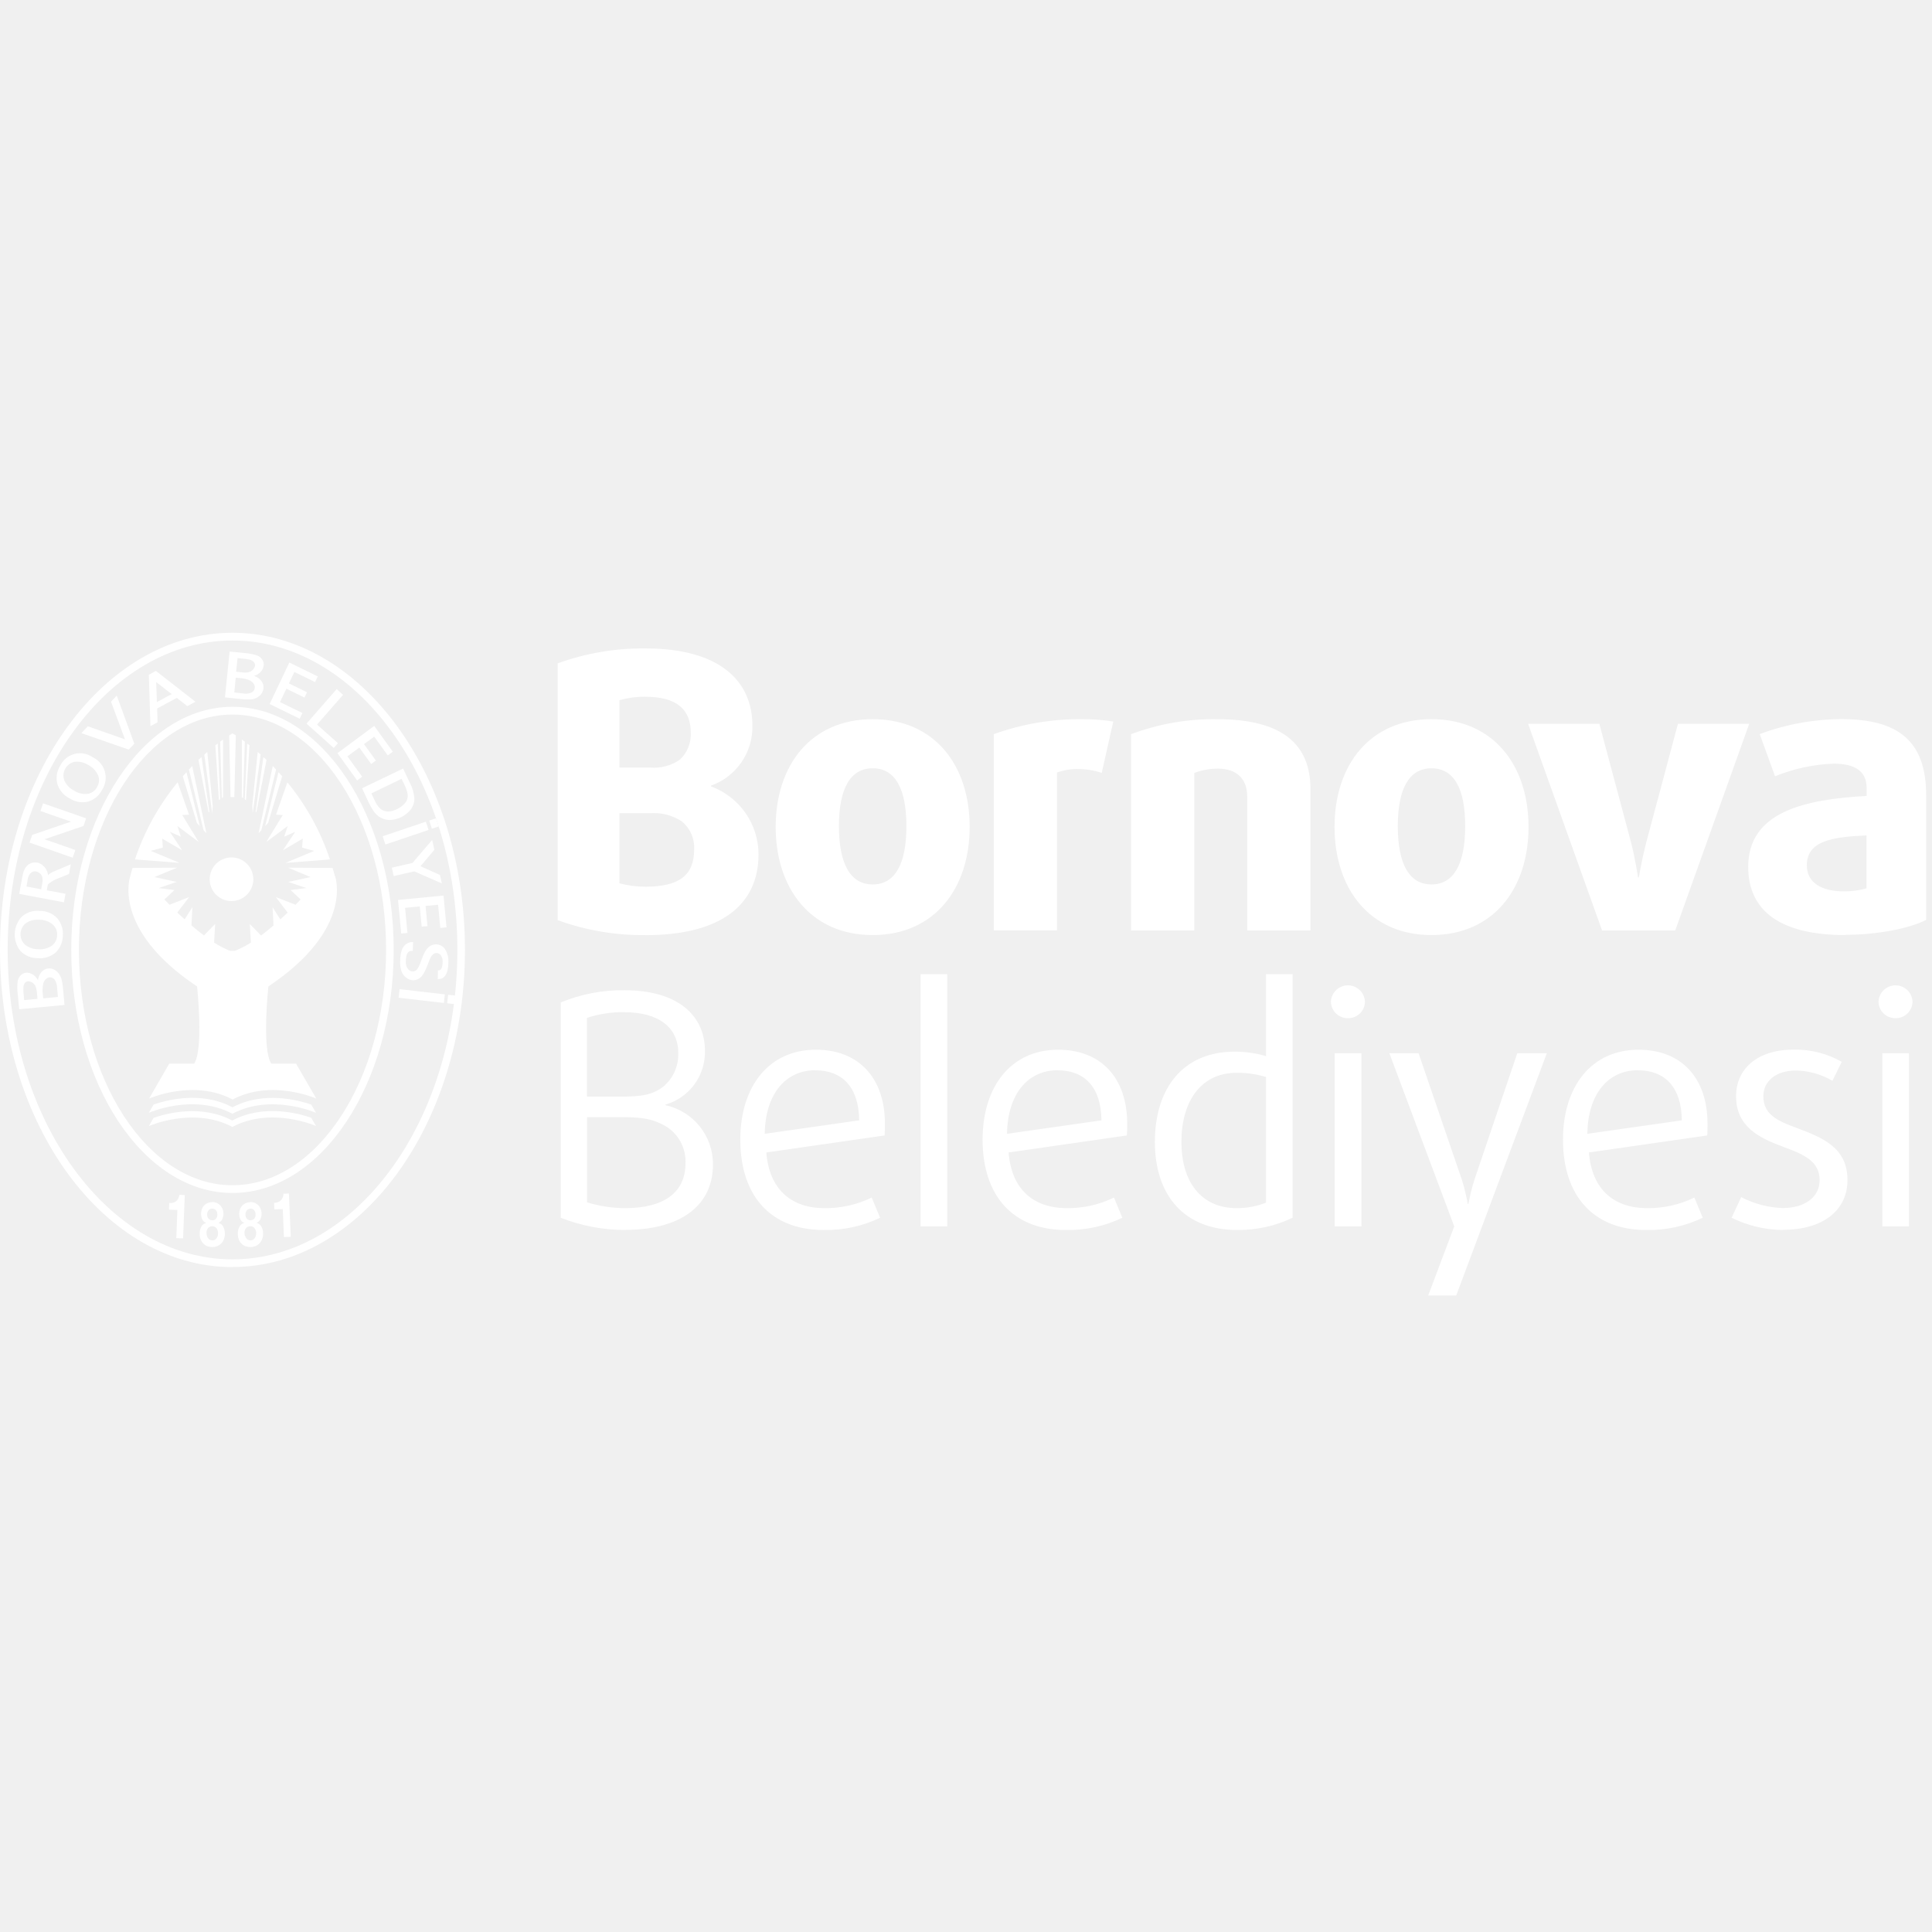
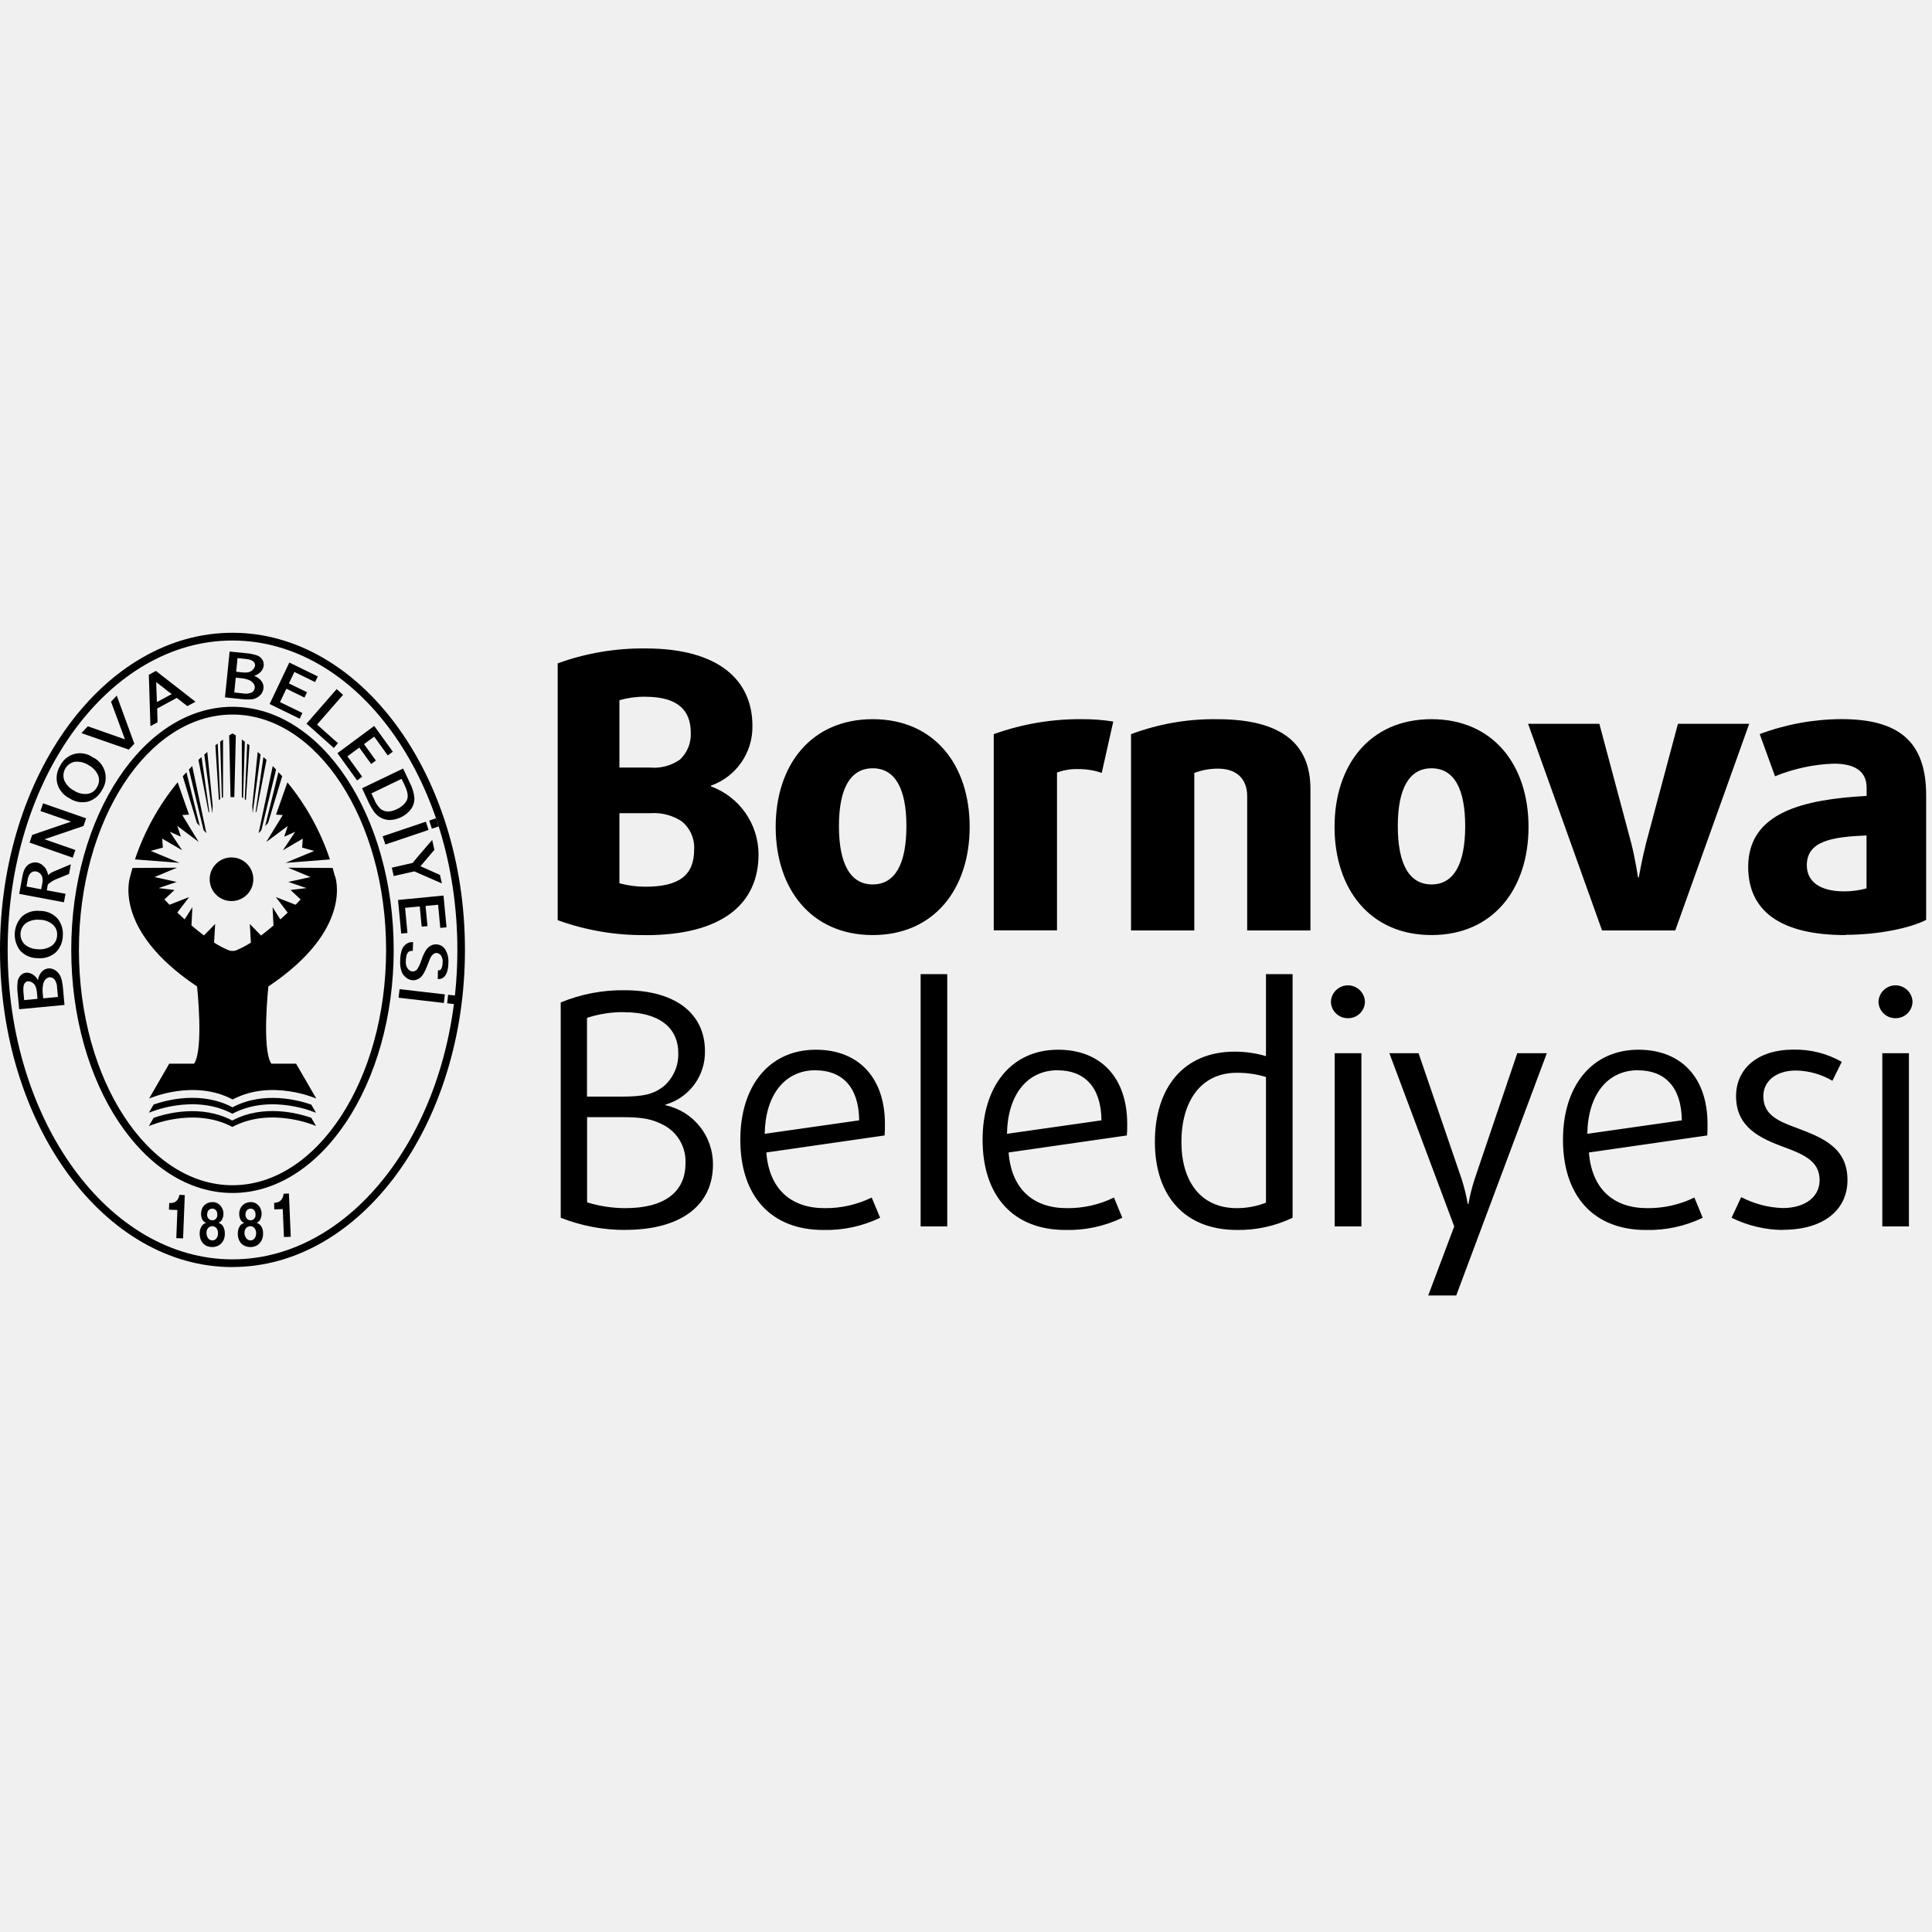
<svg xmlns="http://www.w3.org/2000/svg" width="48" height="48" preserveAspectRatio="xMidYMid meet" data-anatolia-icons="https://github.com/fikretsefa/anatolia-icons" fill="none" viewBox="0 0 258 89">
-   <path fill="white" d="M86.194 40.372a33.2 33.2 0 0 1-11.72-1.994V4.083a33.4 33.4 0 0 1 11.72-1.991c9.932 0 14.285 4.353 14.285 10.337a8.32 8.32 0 0 1-5.534 7.986v.1a9.69 9.69 0 0 1 6.349 9.067c0 6.749-5.017 10.8-15.095 10.8zM86.149 8.54c-1.16-.01-2.315.145-3.431.46v9h4.094a6.02 6.02 0 0 0 3.993-1.068 4.6 4.6 0 0 0 1.44-3.588c0-2.958-1.687-4.8-6.085-4.8zm4.86 16.622a6.76 6.76 0 0 0-4.151-1.07h-4.14v9.36c1.134.307 2.303.462 3.477.46 4.51 0 6.5-1.54 6.5-4.96a4.5 4.5 0 0 0-1.686-3.79m25.533 15.206c-8.245 0-12.958-6.2-12.958-14.443s4.713-14.386 12.958-14.386 12.947 6.141 12.947 14.386-4.714 14.443-12.947 14.443m0-22.27c-2.969 0-4.51 2.665-4.51 7.726s1.541 7.784 4.51 7.784 4.5-2.71 4.5-7.784-1.542-7.727-4.5-7.727m30.606.623a9.5 9.5 0 0 0-3.127-.517 7.7 7.7 0 0 0-2.868.46V39.74h-8.448v-26.2a33.9 33.9 0 0 1 11.968-2 25 25 0 0 1 3.993.315l-1.541 6.866zm19.402 21.03V21.834c0-2.295-1.383-3.69-3.892-3.69a8.9 8.9 0 0 0-3.172.575V39.75h-8.447V13.543a31.4 31.4 0 0 1 11.518-2c8.661 0 12.44 3.329 12.44 9.325V39.75zm24.612.618c-8.245 0-12.947-6.2-12.947-14.443s4.7-14.386 12.947-14.386 12.958 6.141 12.958 14.386-4.702 14.443-12.958 14.443m0-22.27c-2.958 0-4.5 2.665-4.5 7.726s1.53 7.784 4.5 7.784 4.5-2.71 4.5-7.784-1.531-7.727-4.5-7.727m32.563 21.655h-9.786l-9.876-27.592h9.516l4.252 15.916c.562 2.2.911 4.6.911 4.6h.1s.416-2.4.979-4.6l4.252-15.916h9.516l-9.876 27.592zm22.721.618c-8.695 0-12.992-3.229-12.992-9.112 0-7.323 7.48-9.01 15.815-9.47v-1.08c0-2.2-1.53-3.229-4.4-3.229a22.8 22.8 0 0 0-7.829 1.687l-2.047-5.635a31.5 31.5 0 0 1 10.911-2c7.525 0 11.316 2.868 11.316 10.18v16.633c-2.1 1.08-6.355 1.991-10.753 1.991zm2.812-13.307c-4.555.2-7.975.71-7.975 3.993 0 2.25 1.89 3.476 4.915 3.476 1.033.01 2.063-.124 3.059-.4zM83.495 79.748a23.3 23.3 0 0 1-8.616-1.631v-28.75a21.6 21.6 0 0 1 8.492-1.631c7.075 0 10.768 3.3 10.768 8.11a7.294 7.294 0 0 1-5.275 7.165v.079a8.036 8.036 0 0 1 6.344 7.94c0 5.4-4.241 8.707-11.71 8.707zM83.37 50.66a15.5 15.5 0 0 0-4.983.765v10.517h4.55c2.959 0 4.208-.292 5.58-1.282a5.61 5.61 0 0 0 2.058-4.544c0-3.386-2.576-5.444-7.21-5.444zm5.275 15.095c-1.462-.776-2.7-1.07-5.534-1.07H78.4V76.06a17.4 17.4 0 0 0 5.107.776c5.152 0 8.03-2.1 8.03-5.961a5.48 5.48 0 0 0-2.88-5.118zm29.482 1.375-15.792 2.272c.382 4.938 3.352 7.435 7.772 7.435 2.182.026 4.34-.46 6.3-1.417l1.125 2.7a16.6 16.6 0 0 1-7.592 1.63c-6.918 0-11.079-4.464-11.079-12.057 0-7.131 3.824-12.013 10.09-12.013 5.7 0 9.223 3.734 9.223 9.91 0 .472 0 .99-.045 1.552zm-9.228-8.711c-4.072 0-6.693 3.262-6.783 8.492l12.62-1.8c-.045-4.544-2.362-6.681-5.838-6.681zm14.043 20.859V45.59h3.554v33.688zm27.535-12.148-15.788 2.272c.382 4.938 3.341 7.435 7.772 7.435a14 14 0 0 0 6.3-1.417l1.114 2.7a16.6 16.6 0 0 1-7.592 1.63c-6.906 0-11.068-4.464-11.068-12.057 0-7.131 3.824-12.013 10.09-12.013 5.7 0 9.223 3.734 9.223 9.91 0 .472 0 .99-.045 1.552zm-9.223-8.711c-4.072 0-6.693 3.262-6.783 8.492l12.62-1.8c-.045-4.544-2.362-6.681-5.838-6.681zm23.947 21.331c-7.041 0-10.978-4.6-10.978-11.766s3.768-12.047 10.674-12.047c1.408 0 2.81.202 4.162.6V45.59h3.554v32.529a16.6 16.6 0 0 1-7.424 1.63zm3.858-20.427a13 13 0 0 0-3.914-.562c-4.837 0-7.379 3.9-7.379 9.223s2.621 8.852 7.379 8.852a10.6 10.6 0 0 0 3.914-.731zm10.944-7.853a2.243 2.243 0 0 1-2.272-2.182 2.276 2.276 0 0 1 2.272-2.206 2.273 2.273 0 0 1 2.272 2.206 2.23 2.23 0 0 1-2.272 2.182m-1.766 27.805V56.149h3.566v23.127zm16.22 9.223h-3.734l3.476-9.223-8.662-23.127h3.9l5.759 16.827c.344 1.08.615 2.183.81 3.3h.09q.294-1.678.821-3.3l5.7-16.827h3.948l-12.1 32.35zm33.52-21.368-15.792 2.272c.382 4.938 3.352 7.435 7.772 7.435 2.185.024 4.345-.46 6.31-1.417l1.114 2.7a16.6 16.6 0 0 1-7.592 1.63c-6.906 0-11.068-4.464-11.068-12.057 0-7.131 3.824-12.013 10.09-12.013 5.7 0 9.212 3.734 9.212 9.91 0 .472 0 .99-.034 1.552zm-9.235-8.711c-4.072 0-6.693 3.262-6.771 8.492l12.62-1.8c-.045-4.544-2.362-6.681-5.838-6.681zm19.357 21.331a15.7 15.7 0 0 1-6.861-1.632l1.282-2.756a12.84 12.84 0 0 0 5.534 1.462c2.969 0 4.938-1.462 4.938-3.734 0-2.44-1.968-3.386-4.679-4.376-3.262-1.2-6.479-2.666-6.479-6.828 0-3.6 2.79-6.22 7.682-6.22 2.252-.043 4.475.52 6.434 1.631l-1.249 2.531a9.95 9.95 0 0 0-4.848-1.372c-2.79 0-4.376 1.5-4.376 3.431 0 2.441 1.878 3.3 4.465 4.241 3.431 1.294 6.771 2.61 6.771 6.951 0 3.982-3.172 6.648-8.616 6.648zm15.028-28.28a2.243 2.243 0 0 1-2.272-2.182 2.276 2.276 0 0 1 2.272-2.206 2.273 2.273 0 0 1 2.272 2.206 2.24 2.24 0 0 1-2.272 2.182m-1.762 27.806V56.149h3.554v23.127zM30.92 35.83a2.915 2.915 0 1 0-.01 0z" />
-   <path fill="white" d="M31.045 74.81c-11.867 0-21.53-14.554-21.53-32.461s9.663-32.462 21.53-32.462 21.529 14.566 21.529 32.462-9.662 32.462-21.53 32.462m0-63.888c-11.316 0-20.505 14.094-20.505 31.427s9.2 31.427 20.505 31.427S51.56 59.682 51.56 42.349s-9.212-31.427-20.516-31.427" />
-   <path fill="white" d="M31.045 84.709C13.925 84.709 0 65.709 0 42.36S13.93 0 31.045 0 62.09 19 62.09 42.349 48.164 84.698 31.045 84.698zm0-83.675c-16.557 0-30.021 18.537-30.021 41.314s13.475 41.327 30.021 41.327S61.077 65.14 61.077 42.349 47.602 1.035 31.045 1.035z" />
-   <path fill="white" d="m23.544 80.829.145-3.746-1.125-.044.035-.89q.232.015.46-.021a1.1 1.1 0 0 0 .4-.17c.13-.09.238-.21.316-.348.093-.171.154-.358.18-.551l.72.034-.226 5.782-.9-.034zm3.429-3.913c.08-.187.199-.356.349-.495.138-.13.303-.23.484-.292.172-.066.355-.1.54-.1.243-.012.485.042.7.157a1.52 1.52 0 0 1 .72.9c.13.409.098.852-.09 1.237a.96.96 0 0 1-.484.461v.022c.263.077.486.255.619.495.147.285.22.602.214.922.006.273-.04.544-.135.8a1.7 1.7 0 0 1-.382.562c-.154.15-.338.265-.54.337-.194.075-.4.113-.607.112a2 2 0 0 1-.63-.1 1.5 1.5 0 0 1-.54-.326 1.7 1.7 0 0 1-.382-.562c-.1-.258-.15-.533-.146-.81a1.84 1.84 0 0 1 .225-.934 1.04 1.04 0 0 1 .619-.495v-.022a.8.8 0 0 1-.484-.427 1.6 1.6 0 0 1-.17-.754c-.004-.236.043-.47.136-.686zm.664 3.644q.06.171.169.315c.065.09.155.16.259.2a.7.7 0 0 0 .6 0 .7.7 0 0 0 .236-.2q.108-.145.169-.315.05-.193.045-.394a1 1 0 0 0-.056-.37.9.9 0 0 0-.157-.293.8.8 0 0 0-.247-.19.66.66 0 0 0-.292-.068.76.76 0 0 0-.562.236.9.9 0 0 0-.225.675c-.002.136.02.272.067.4zm.236-2.295a.66.66 0 0 0 .484.191.64.64 0 0 0 .472-.19.77.77 0 0 0 .19-.563 1 1 0 0 0-.021-.247.6.6 0 0 0-.1-.259.8.8 0 0 0-.214-.214.6.6 0 0 0-.337-.079.7.7 0 0 0-.26.045.8.8 0 0 0-.224.157.6.6 0 0 0-.146.247 1 1 0 0 0-.056.337.73.73 0 0 0 .2.562zm4.206-1.349a1.43 1.43 0 0 1 .833-.787c.172-.066.355-.1.54-.1.243-.011.485.043.7.157.177.1.334.234.46.394.114.151.198.323.248.506.13.408.098.851-.09 1.237a.96.96 0 0 1-.484.46v.023c.264.077.486.255.619.495.16.28.239.6.225.922.008.274-.042.546-.146.8a1.7 1.7 0 0 1-.382.562c-.15.149-.33.264-.53.337a1.7 1.7 0 0 1-.618.112 2 2 0 0 1-.63-.1 1.5 1.5 0 0 1-.54-.326 1.4 1.4 0 0 1-.382-.562 2 2 0 0 1-.146-.81 1.84 1.84 0 0 1 .225-.934c.137-.241.363-.419.63-.495v-.022a.78.78 0 0 1-.495-.427 1.6 1.6 0 0 1-.17-.754 1.7 1.7 0 0 1 .136-.686zm.652 3.644q.06.17.169.315a.7.7 0 0 0 .247.2.7.7 0 0 0 .3.067.7.7 0 0 0 .3-.067.8.8 0 0 0 .247-.2.9.9 0 0 0 .157-.315q.056-.193.056-.394a.8.8 0 0 0-.067-.371.7.7 0 0 0-.157-.292.8.8 0 0 0-.247-.191.7.7 0 0 0-.3-.067.77.77 0 0 0-.562.236.96.96 0 0 0-.225.675q0 .204.056.4zm.247-2.295a.693.693 0 0 0 .956 0 .73.73 0 0 0 .19-.562.97.97 0 0 0-.121-.506 1.2 1.2 0 0 0-.2-.214.63.63 0 0 0-.337-.08.63.63 0 0 0-.484.202.8.8 0 0 0-.146.248 1 1 0 0 0-.056.337.73.73 0 0 0 .2.562zm4.939 2.44-.157-3.746-1.125.045-.034-.877q.23.002.45-.067a1.05 1.05 0 0 0 .674-.596c.086-.171.132-.36.136-.551l.72-.034.247 5.782-.911.034zM4.353 45.613c.302.193.55.46.72.776a2.1 2.1 0 0 1 .45-1.07c.12-.14.265-.259.427-.348a1.2 1.2 0 0 1 .506-.146 1.44 1.44 0 0 1 .855.2 1.9 1.9 0 0 1 .697.727c.115.207.199.431.247.664q.11.513.157 1.035l.2 2.25-6.051.574-.191-2a6.5 6.5 0 0 1 0-1.8 1.5 1.5 0 0 1 .427-.765q.147-.123.315-.214.174-.071.36-.1a1.43 1.43 0 0 1 .877.225zm.652 3.273-.067-.776a5 5 0 0 0-.09-.574 2 2 0 0 0-.135-.394 1.2 1.2 0 0 0-.45-.46 1 1 0 0 0-.27-.111 1.3 1.3 0 0 0-.281-.034.64.64 0 0 0-.461.337q-.102.202-.124.427a7 7 0 0 0 0 .664l.1 1.09 1.777-.168zm2.733-.26-.112-1.2a1.92 1.92 0 0 0-.371-1.158.8.8 0 0 0-.641-.26.85.85 0 0 0-.517.26c-.165.186-.281.41-.337.652-.084.433-.1.878-.045 1.316l.056.585 1.968-.191zm.653-8.187a3.24 3.24 0 0 1-.934 2.238 3.18 3.18 0 0 1-2.418.776 3.16 3.16 0 0 1-2.328-.98 3.52 3.52 0 0 1 .191-4.554 3.1 3.1 0 0 1 2.407-.776 3.16 3.16 0 0 1 2.34.979c.54.646.806 1.477.742 2.317m-.765-.034a1.72 1.72 0 0 0-.6-1.462 2.75 2.75 0 0 0-1.755-.62 2.85 2.85 0 0 0-1.81.45 1.9 1.9 0 0 0-.136 2.869c.502.4 1.125.619 1.766.619a2.78 2.78 0 0 0 1.811-.461 1.74 1.74 0 0 0 .724-1.395m1.125-5.549-.214 1.136-5.972-1.125.416-2.283a5 5 0 0 1 .18-.72q.09-.27.247-.506.142-.19.315-.349c.116-.098.25-.175.392-.225.274-.113.575-.144.866-.09q.178.03.337.112.172.074.315.191.15.12.281.26.134.145.236.314.092.169.157.35.086.222.112.46c.034-.034.056-.067.08-.09a.5.5 0 0 1 .078-.067q.075-.062.157-.112.103-.069.214-.124.116-.063.236-.112.103-.055.214-.09l2.058-.866-.236 1.294-1.755.71a3.4 3.4 0 0 0-.562.3q-.272.178-.517.393l-.135.776 2.486.461zm-3.25-.607.145-.787c.058-.27.058-.55 0-.82a1 1 0 0 0-.3-.496 1 1 0 0 0-.517-.27.84.84 0 0 0-.472.045.95.95 0 0 0-.382.3c-.16.244-.26.521-.292.81l-.146.855 1.968.371zm4.195-4.217L3.948 28.02l.35-1.024 5.1-1.743.111-.022-4.106-1.429.35-1.024 5.747 2-.349 1.024-5.084 1.732-.146.034 4.14 1.44-.35 1.024zm3.926-9.042a3.07 3.07 0 0 1-1.845 1.552 3.13 3.13 0 0 1-2.5-.439 3.17 3.17 0 0 1-1.628-1.957 3.12 3.12 0 0 1 .394-2.4 2.936 2.936 0 0 1 4.342-1.12 3.006 3.006 0 0 1 1.25 4.353zm-.664-.394a1.71 1.71 0 0 0 .135-1.575 2.87 2.87 0 0 0-1.294-1.36 2.83 2.83 0 0 0-1.81-.435 1.88 1.88 0 0 0-1.406 2.486 2.82 2.82 0 0 0 1.294 1.361 2.74 2.74 0 0 0 1.822.44 1.71 1.71 0 0 0 1.27-.917zM14.837 9.19l.754-.8 2.346 6.425-.742.787-6.321-2.2.855-.911 4.96 1.743-1.867-5.04zm6.208 2.765-.956.517-.214-6.861.945-.517 5.287 4.117-1.091.585-1.406-1.1-2.621 1.417.046 1.83zm-.1-2.7 1.99-1.068q-.286-.22-.54-.4c-.169-.135-.337-.27-.495-.394s-.337-.26-.506-.394c-.169-.135-.349-.27-.54-.416l.1 2.7zm13.891-4.059a2.1 2.1 0 0 1-.9.562c.37.122.699.349.945.652q.17.221.259.484c.05.175.065.359.045.54a1.55 1.55 0 0 1-.36.82q-.165.176-.36.316a2 2 0 0 1-.472.236 2 2 0 0 1-.7.1 7 7 0 0 1-1.035-.045l-2.216-.236.622-6.117 1.98.2c.593.033 1.18.147 1.743.337.274.119.505.319.662.573q.1.174.146.37.036.19.022.383c-.041.31-.174.599-.382.832zM31.27 7.974l1.181.124c.405.084.827.033 1.2-.146a.82.82 0 0 0 .371-.585.8.8 0 0 0-.146-.562 1.44 1.44 0 0 0-.551-.461 3.7 3.7 0 0 0-1.271-.292l-.574-.056-.191 1.98zm.27-2.767.765.079q.285.034.574.022a1.1 1.1 0 0 0 .4-.067q.154-.051.292-.135a1.5 1.5 0 0 0 .236-.214q.1-.123.18-.26.055-.129.079-.27a.7.7 0 0 0-.236-.528 1.3 1.3 0 0 0-.389-.216 3.6 3.6 0 0 0-.641-.124l-1.08-.112-.18 1.8zm4.465 4.311 2.632-5.545 3.8 1.856-.36.754-2.765-1.35-.73 1.53 2.417 1.18-.337.71-2.418-1.182-.855 1.788 2.992 1.45-.36.766-4.027-1.968zm4.927 2.617 4.027-4.612.855.765-3.476 3.971 2.79 2.486-.551.641zm4.138 3.939 4.9-3.633 2.487 3.442-.675.495-1.811-2.508-1.361 1 1.586 2.193-.63.461-1.586-2.193-1.586 1.17 1.973 2.72-.675.5-2.632-3.647zm3.274 4.691 5.489-2.632.889 1.89c.353.653.564 1.374.619 2.115a2.43 2.43 0 0 1-.461 1.429 3.75 3.75 0 0 1-2.913 1.44 2.57 2.57 0 0 1-1.43-.506 3 3 0 0 1-.63-.664 8 8 0 0 1-.618-1.057l-.934-2.013zm1.249.675.416.889c.178.452.455.86.81 1.192q.199.16.439.247.245.085.506.1.296-.003.585-.067.325-.091.63-.236c.407-.18.772-.444 1.069-.776.245-.26.388-.6.4-.956q0-.321-.09-.63a4.7 4.7 0 0 0-.315-.832l-.416-.866-4.033 1.948zm1.867 6.828-.36-1.091 5.77-1.947.36 1.1-5.77 1.947zm5.86-3.184.9-.314.36 1.09-.911.3-.35-1.09zm-4.747 7.399-.247-1.114 2.767-.63c.2-.247.427-.495.641-.765s.45-.517.664-.776.45-.517.664-.776.45-.517.652-.754l.292 1.316-1.856 2.193 2.6 1.159.26 1.136-3.679-1.608-2.778.63zm.607 3.196 6.048-.585.4 4.24-.832.08-.292-3.093-1.676.157.26 2.7-.777.067-.259-2.7-1.957.19.315 3.353-.832.079-.427-4.5zm1.979 5.658-.034 1.147h-.124a.63.63 0 0 0-.619.349 2 2 0 0 0-.135.45q-.057.3-.056.607-.014.26.045.517.063.23.2.427.122.175.3.292a.8.8 0 0 0 .4.1.6.6 0 0 0 .315-.08.9.9 0 0 0 .272-.221 5 5 0 0 0 .247-.44c.079-.18.169-.381.247-.606l.135-.371q.202-.61.551-1.147c.155-.236.363-.433.607-.574a1.47 1.47 0 0 1 1.912.45 3.05 3.05 0 0 1 .45 1.89q0 .503-.124.99a1.8 1.8 0 0 1-.281.652 1.06 1.06 0 0 1-.877.472h-.131l.022-1.16h.135a.33.33 0 0 0 .236-.111.77.77 0 0 0 .18-.36q.068-.296.079-.6c.034-.33-.05-.66-.236-.934a.8.8 0 0 0-.574-.315.7.7 0 0 0-.416.135 1.3 1.3 0 0 0-.337.382 4 4 0 0 0-.169.36q-.12.27-.214.55l-.169.428q-.18.46-.427.889a2.1 2.1 0 0 1-.439.55q-.212.162-.461.26a1.4 1.4 0 0 1-.495.09 1.5 1.5 0 0 1-.9-.326c-.3-.21-.529-.51-.652-.855a3.7 3.7 0 0 1-.18-1.406 4.8 4.8 0 0 1 .191-1.384c.098-.335.3-.63.574-.844.243-.184.54-.283.844-.281h.135zm-1.933 7.4.135-1.147 6.04.7-.124 1.147-6.04-.7zm6.625-.394.945.1-.124 1.147-.956-.112.124-1.136zM44.722 32.506c-.1-.37-.2-.742-.3-1.1l-5.95-.034 3 1.25-2.969.651 2.418.821-2.115.26 1.34 1.26s-.248.27-.676.708l-2.632-1.024 1.575 2.07c-.3.281-.619.6-.979.911L36.4 36.65l.124 2.44c-.529.45-1.09.911-1.665 1.34l-1.5-1.542.146 2.486q-.927.598-1.946 1.024a1 1 0 0 1-.517.08 1.06 1.06 0 0 1-.506-.08 12.6 12.6 0 0 1-1.946-1.024l.143-2.489-1.5 1.536c-.574-.427-1.125-.889-1.665-1.339l.124-2.44-1.035 1.63a42 42 0 0 1-.979-.91l1.586-2.07-2.63 1.03c-.428-.44-.676-.71-.676-.71l1.34-1.26-2.116-.259 2.418-.82-2.967-.652 3.014-1.249-5.95.034a18 18 0 0 0-.3 1.1s-2.587 7.041 8.92 14.724c0 0 .911 8.4-.4 10.315h-3.319l-2.688 4.657s5.95-2.643 11.158.124c5.2-2.767 11.17-.124 11.17-.124l-2.7-4.657h-3.305c-1.3-1.912-.394-10.315-.394-10.315 11.5-7.682 8.908-14.724 8.908-14.724z" />
-   <path fill="white" d="M31.044 63.37c-4.184-2.226-8.852-.955-10.528-.37l-.641 1.1s5.95-2.641 11.16.13c5.2-2.766 11.169-.123 11.169-.123l-.641-1.1c-1.676-.585-6.344-1.856-10.528.37z" />
-   <path fill="white" d="M31.044 65.148c-4.184-2.227-8.852-.956-10.528-.37l-.641 1.1s5.95-2.642 11.16.113c5.2-2.767 11.169-.124 11.169-.124l-.641-1.1c-1.676-.585-6.344-1.856-10.528.36zm.001-51.707s-.1.056-.439.27l.18 8.234h.506l.2-8.234a3 3 0 0 0-.45-.27zM25.24 24.273l-1.517-4.308a32.5 32.5 0 0 0-5.7 10.3l5.95.46-3.847-1.6 1.62-.438-.09-1.2 2.666 1.552-1.642-2.463 1.473.652-.473-1.43 2.85 2.13-2.193-3.587.91-.056zm18.819 5.996a32.3 32.3 0 0 0-5.68-10.292l-1.518 4.308.9.056-2.172 3.543v.034l2.835-2.115-.472 1.429 1.473-.652-1.646 2.463 2.655-1.552-.09 1.2 1.62.439-3.847 1.6 5.939-.461zm-19.156-11.64c-.169.18-.326.337-.495.529l1.89 6.243.382.416zm.765-.836c-.146.146-.293.326-.44.472l1.957 8.1.36.382v-.045zm2.678 6.345.056-1.024-.72-7.2c-.124.112-.27.247-.4.36zm-1.429-7.536c-.135.124-.27.236-.416.37l1.339 6.919.124.112zm2.159-1.812a7 7 0 0 0-.315.235l.472 7.311.169-.112zm.326-.245.225 7.525.157-.112v-7.7c-.112.079-.26.2-.394.292zm7.461 3.72c-.146-.157-.292-.326-.439-.472l-1.881 8.931v.034l.36-.394 1.96-8.087zm.323.352-1.777 7.2.394-.427 1.878-6.23a22 22 0 0 0-.495-.54zm-2.013-2.015-1.046 7.4.124-.124 1.339-6.906a19 19 0 0 0-.417-.37m-.36-.328c-.135-.112-.27-.247-.4-.36l-.72 7.176.051 1.014 1.057-7.84zm-2.126-1.732c-.124-.09-.281-.214-.394-.292v7.716l.169.112.236-7.536zm.326.248-.326 7.446.157.112.471-7.323c-.111-.09-.2-.146-.314-.236z" />
+   <path fill="currentColor" d="M86.194 40.372a33.2 33.2 0 0 1-11.72-1.994V4.083a33.4 33.4 0 0 1 11.72-1.991c9.932 0 14.285 4.353 14.285 10.337a8.32 8.32 0 0 1-5.534 7.986v.1a9.69 9.69 0 0 1 6.349 9.067c0 6.749-5.017 10.8-15.095 10.8zM86.149 8.54c-1.16-.01-2.315.145-3.431.46v9h4.094a6.02 6.02 0 0 0 3.993-1.068 4.6 4.6 0 0 0 1.44-3.588c0-2.958-1.687-4.8-6.085-4.8zm4.86 16.622a6.76 6.76 0 0 0-4.151-1.07h-4.14v9.36c1.134.307 2.303.462 3.477.46 4.51 0 6.5-1.54 6.5-4.96a4.5 4.5 0 0 0-1.686-3.79m25.533 15.206c-8.245 0-12.958-6.2-12.958-14.443s4.713-14.386 12.958-14.386 12.947 6.141 12.947 14.386-4.714 14.443-12.947 14.443m0-22.27c-2.969 0-4.51 2.665-4.51 7.726s1.541 7.784 4.51 7.784 4.5-2.71 4.5-7.784-1.542-7.727-4.5-7.727m30.606.623a9.5 9.5 0 0 0-3.127-.517 7.7 7.7 0 0 0-2.868.46V39.74h-8.448v-26.2a33.9 33.9 0 0 1 11.968-2 25 25 0 0 1 3.993.315l-1.541 6.866zm19.402 21.03V21.834c0-2.295-1.383-3.69-3.892-3.69a8.9 8.9 0 0 0-3.172.575V39.75h-8.447V13.543a31.4 31.4 0 0 1 11.518-2c8.661 0 12.44 3.329 12.44 9.325V39.75zm24.612.618c-8.245 0-12.947-6.2-12.947-14.443s4.7-14.386 12.947-14.386 12.958 6.141 12.958 14.386-4.702 14.443-12.958 14.443m0-22.27c-2.958 0-4.5 2.665-4.5 7.726s1.53 7.784 4.5 7.784 4.5-2.71 4.5-7.784-1.531-7.727-4.5-7.727m32.563 21.655h-9.786l-9.876-27.592h9.516l4.252 15.916c.562 2.2.911 4.6.911 4.6h.1s.416-2.4.979-4.6l4.252-15.916h9.516l-9.876 27.592zm22.721.618c-8.695 0-12.992-3.229-12.992-9.112 0-7.323 7.48-9.01 15.815-9.47v-1.08c0-2.2-1.53-3.229-4.4-3.229a22.8 22.8 0 0 0-7.829 1.687l-2.047-5.635a31.5 31.5 0 0 1 10.911-2c7.525 0 11.316 2.868 11.316 10.18v16.633c-2.1 1.08-6.355 1.991-10.753 1.991zm2.812-13.307c-4.555.2-7.975.71-7.975 3.993 0 2.25 1.89 3.476 4.915 3.476 1.033.01 2.063-.124 3.059-.4zM83.495 79.748a23.3 23.3 0 0 1-8.616-1.631v-28.75a21.6 21.6 0 0 1 8.492-1.631c7.075 0 10.768 3.3 10.768 8.11a7.294 7.294 0 0 1-5.275 7.165v.079a8.036 8.036 0 0 1 6.344 7.94c0 5.4-4.241 8.707-11.71 8.707zM83.37 50.66a15.5 15.5 0 0 0-4.983.765v10.517h4.55c2.959 0 4.208-.292 5.58-1.282a5.61 5.61 0 0 0 2.058-4.544c0-3.386-2.576-5.444-7.21-5.444zm5.275 15.095c-1.462-.776-2.7-1.07-5.534-1.07H78.4V76.06a17.4 17.4 0 0 0 5.107.776c5.152 0 8.03-2.1 8.03-5.961a5.48 5.48 0 0 0-2.88-5.118zm29.482 1.375-15.792 2.272c.382 4.938 3.352 7.435 7.772 7.435 2.182.026 4.34-.46 6.3-1.417l1.125 2.7a16.6 16.6 0 0 1-7.592 1.63c-6.918 0-11.079-4.464-11.079-12.057 0-7.131 3.824-12.013 10.09-12.013 5.7 0 9.223 3.734 9.223 9.91 0 .472 0 .99-.045 1.552zm-9.228-8.711c-4.072 0-6.693 3.262-6.783 8.492l12.62-1.8c-.045-4.544-2.362-6.681-5.838-6.681zm14.043 20.859V45.59h3.554v33.688zm27.535-12.148-15.788 2.272c.382 4.938 3.341 7.435 7.772 7.435a14 14 0 0 0 6.3-1.417l1.114 2.7a16.6 16.6 0 0 1-7.592 1.63c-6.906 0-11.068-4.464-11.068-12.057 0-7.131 3.824-12.013 10.09-12.013 5.7 0 9.223 3.734 9.223 9.91 0 .472 0 .99-.045 1.552zm-9.223-8.711c-4.072 0-6.693 3.262-6.783 8.492l12.62-1.8c-.045-4.544-2.362-6.681-5.838-6.681zm23.947 21.331c-7.041 0-10.978-4.6-10.978-11.766s3.768-12.047 10.674-12.047c1.408 0 2.81.202 4.162.6V45.59h3.554v32.529a16.6 16.6 0 0 1-7.424 1.63zm3.858-20.427a13 13 0 0 0-3.914-.562c-4.837 0-7.379 3.9-7.379 9.223s2.621 8.852 7.379 8.852a10.6 10.6 0 0 0 3.914-.731zm10.944-7.853a2.243 2.243 0 0 1-2.272-2.182 2.276 2.276 0 0 1 2.272-2.206 2.273 2.273 0 0 1 2.272 2.206 2.23 2.23 0 0 1-2.272 2.182m-1.766 27.805V56.149h3.566v23.127zm16.22 9.223h-3.734l3.476-9.223-8.662-23.127h3.9l5.759 16.827c.344 1.08.615 2.183.81 3.3h.09q.294-1.678.821-3.3l5.7-16.827h3.948l-12.1 32.35zm33.52-21.368-15.792 2.272c.382 4.938 3.352 7.435 7.772 7.435 2.185.024 4.345-.46 6.31-1.417l1.114 2.7a16.6 16.6 0 0 1-7.592 1.63c-6.906 0-11.068-4.464-11.068-12.057 0-7.131 3.824-12.013 10.09-12.013 5.7 0 9.212 3.734 9.212 9.91 0 .472 0 .99-.034 1.552zm-9.235-8.711c-4.072 0-6.693 3.262-6.771 8.492l12.62-1.8c-.045-4.544-2.362-6.681-5.838-6.681zm19.357 21.331a15.7 15.7 0 0 1-6.861-1.632l1.282-2.756a12.84 12.84 0 0 0 5.534 1.462c2.969 0 4.938-1.462 4.938-3.734 0-2.44-1.968-3.386-4.679-4.376-3.262-1.2-6.479-2.666-6.479-6.828 0-3.6 2.79-6.22 7.682-6.22 2.252-.043 4.475.52 6.434 1.631l-1.249 2.531a9.95 9.95 0 0 0-4.848-1.372c-2.79 0-4.376 1.5-4.376 3.431 0 2.441 1.878 3.3 4.465 4.241 3.431 1.294 6.771 2.61 6.771 6.951 0 3.982-3.172 6.648-8.616 6.648zm15.028-28.28a2.243 2.243 0 0 1-2.272-2.182 2.276 2.276 0 0 1 2.272-2.206 2.273 2.273 0 0 1 2.272 2.206 2.24 2.24 0 0 1-2.272 2.182m-1.762 27.806V56.149h3.554v23.127zM30.92 35.83a2.915 2.915 0 1 0-.01 0z" />
+   <path fill="currentColor" d="M31.045 74.81c-11.867 0-21.53-14.554-21.53-32.461s9.663-32.462 21.53-32.462 21.529 14.566 21.529 32.462-9.662 32.462-21.53 32.462m0-63.888c-11.316 0-20.505 14.094-20.505 31.427s9.2 31.427 20.505 31.427S51.56 59.682 51.56 42.349s-9.212-31.427-20.516-31.427" />
+   <path fill="currentColor" d="M31.045 84.709C13.925 84.709 0 65.709 0 42.36S13.93 0 31.045 0 62.09 19 62.09 42.349 48.164 84.698 31.045 84.698zm0-83.675c-16.557 0-30.021 18.537-30.021 41.314s13.475 41.327 30.021 41.327S61.077 65.14 61.077 42.349 47.602 1.035 31.045 1.035z" />
+   <path fill="currentColor" d="m23.544 80.829.145-3.746-1.125-.044.035-.89q.232.015.46-.021a1.1 1.1 0 0 0 .4-.17c.13-.09.238-.21.316-.348.093-.171.154-.358.18-.551l.72.034-.226 5.782-.9-.034zm3.429-3.913c.08-.187.199-.356.349-.495.138-.13.303-.23.484-.292.172-.066.355-.1.54-.1.243-.012.485.042.7.157a1.52 1.52 0 0 1 .72.9c.13.409.098.852-.09 1.237a.96.96 0 0 1-.484.461v.022c.263.077.486.255.619.495.147.285.22.602.214.922.006.273-.04.544-.135.8a1.7 1.7 0 0 1-.382.562c-.154.15-.338.265-.54.337-.194.075-.4.113-.607.112a2 2 0 0 1-.63-.1 1.5 1.5 0 0 1-.54-.326 1.7 1.7 0 0 1-.382-.562c-.1-.258-.15-.533-.146-.81a1.84 1.84 0 0 1 .225-.934 1.04 1.04 0 0 1 .619-.495v-.022a.8.8 0 0 1-.484-.427 1.6 1.6 0 0 1-.17-.754c-.004-.236.043-.47.136-.686zm.664 3.644q.06.171.169.315c.065.09.155.16.259.2a.7.7 0 0 0 .6 0 .7.7 0 0 0 .236-.2q.108-.145.169-.315.05-.193.045-.394a1 1 0 0 0-.056-.37.9.9 0 0 0-.157-.293.8.8 0 0 0-.247-.19.66.66 0 0 0-.292-.068.76.76 0 0 0-.562.236.9.9 0 0 0-.225.675c-.002.136.02.272.067.4zm.236-2.295a.66.66 0 0 0 .484.191.64.64 0 0 0 .472-.19.77.77 0 0 0 .19-.563 1 1 0 0 0-.021-.247.6.6 0 0 0-.1-.259.8.8 0 0 0-.214-.214.6.6 0 0 0-.337-.079.7.7 0 0 0-.26.045.8.8 0 0 0-.224.157.6.6 0 0 0-.146.247 1 1 0 0 0-.056.337.73.73 0 0 0 .2.562zm4.206-1.349a1.43 1.43 0 0 1 .833-.787c.172-.066.355-.1.54-.1.243-.011.485.043.7.157.177.1.334.234.46.394.114.151.198.323.248.506.13.408.098.851-.09 1.237a.96.96 0 0 1-.484.46v.023c.264.077.486.255.619.495.16.28.239.6.225.922.008.274-.042.546-.146.8a1.7 1.7 0 0 1-.382.562c-.15.149-.33.264-.53.337a1.7 1.7 0 0 1-.618.112 2 2 0 0 1-.63-.1 1.5 1.5 0 0 1-.54-.326 1.4 1.4 0 0 1-.382-.562 2 2 0 0 1-.146-.81 1.84 1.84 0 0 1 .225-.934c.137-.241.363-.419.63-.495v-.022a.78.78 0 0 1-.495-.427 1.6 1.6 0 0 1-.17-.754 1.7 1.7 0 0 1 .136-.686zm.652 3.644q.06.17.169.315a.7.7 0 0 0 .247.2.7.7 0 0 0 .3.067.7.7 0 0 0 .3-.067.8.8 0 0 0 .247-.2.9.9 0 0 0 .157-.315q.056-.193.056-.394a.8.8 0 0 0-.067-.371.7.7 0 0 0-.157-.292.8.8 0 0 0-.247-.191.7.7 0 0 0-.3-.067.77.77 0 0 0-.562.236.96.96 0 0 0-.225.675q0 .204.056.4zm.247-2.295a.693.693 0 0 0 .956 0 .73.73 0 0 0 .19-.562.97.97 0 0 0-.121-.506 1.2 1.2 0 0 0-.2-.214.63.63 0 0 0-.337-.08.63.63 0 0 0-.484.202.8.8 0 0 0-.146.248 1 1 0 0 0-.056.337.73.73 0 0 0 .2.562zm4.939 2.44-.157-3.746-1.125.045-.034-.877q.23.002.45-.067a1.05 1.05 0 0 0 .674-.596c.086-.171.132-.36.136-.551l.72-.034.247 5.782-.911.034zM4.353 45.613c.302.193.55.46.72.776a2.1 2.1 0 0 1 .45-1.07c.12-.14.265-.259.427-.348a1.2 1.2 0 0 1 .506-.146 1.44 1.44 0 0 1 .855.2 1.9 1.9 0 0 1 .697.727c.115.207.199.431.247.664q.11.513.157 1.035l.2 2.25-6.051.574-.191-2a6.5 6.5 0 0 1 0-1.8 1.5 1.5 0 0 1 .427-.765q.147-.123.315-.214.174-.071.36-.1a1.43 1.43 0 0 1 .877.225zm.652 3.273-.067-.776a5 5 0 0 0-.09-.574 2 2 0 0 0-.135-.394 1.2 1.2 0 0 0-.45-.46 1 1 0 0 0-.27-.111 1.3 1.3 0 0 0-.281-.034.64.64 0 0 0-.461.337q-.102.202-.124.427a7 7 0 0 0 0 .664l.1 1.09 1.777-.168zm2.733-.26-.112-1.2a1.92 1.92 0 0 0-.371-1.158.8.8 0 0 0-.641-.26.85.85 0 0 0-.517.26c-.165.186-.281.41-.337.652-.084.433-.1.878-.045 1.316l.056.585 1.968-.191zm.653-8.187a3.24 3.24 0 0 1-.934 2.238 3.18 3.18 0 0 1-2.418.776 3.16 3.16 0 0 1-2.328-.98 3.52 3.52 0 0 1 .191-4.554 3.1 3.1 0 0 1 2.407-.776 3.16 3.16 0 0 1 2.34.979c.54.646.806 1.477.742 2.317m-.765-.034a1.72 1.72 0 0 0-.6-1.462 2.75 2.75 0 0 0-1.755-.62 2.85 2.85 0 0 0-1.81.45 1.9 1.9 0 0 0-.136 2.869c.502.4 1.125.619 1.766.619a2.78 2.78 0 0 0 1.811-.461 1.74 1.74 0 0 0 .724-1.395m1.125-5.549-.214 1.136-5.972-1.125.416-2.283a5 5 0 0 1 .18-.72q.09-.27.247-.506.142-.19.315-.349c.116-.098.25-.175.392-.225.274-.113.575-.144.866-.09q.178.03.337.112.172.074.315.191.15.12.281.26.134.145.236.314.092.169.157.35.086.222.112.46c.034-.034.056-.067.08-.09a.5.5 0 0 1 .078-.067q.075-.062.157-.112.103-.069.214-.124.116-.063.236-.112.103-.055.214-.09l2.058-.866-.236 1.294-1.755.71a3.4 3.4 0 0 0-.562.3q-.272.178-.517.393l-.135.776 2.486.461zm-3.25-.607.145-.787c.058-.27.058-.55 0-.82a1 1 0 0 0-.3-.496 1 1 0 0 0-.517-.27.84.84 0 0 0-.472.045.95.95 0 0 0-.382.3c-.16.244-.26.521-.292.81l-.146.855 1.968.371zm4.195-4.217L3.948 28.02l.35-1.024 5.1-1.743.111-.022-4.106-1.429.35-1.024 5.747 2-.349 1.024-5.084 1.732-.146.034 4.14 1.44-.35 1.024zm3.926-9.042a3.07 3.07 0 0 1-1.845 1.552 3.13 3.13 0 0 1-2.5-.439 3.17 3.17 0 0 1-1.628-1.957 3.12 3.12 0 0 1 .394-2.4 2.936 2.936 0 0 1 4.342-1.12 3.006 3.006 0 0 1 1.25 4.353zm-.664-.394a1.71 1.71 0 0 0 .135-1.575 2.87 2.87 0 0 0-1.294-1.36 2.83 2.83 0 0 0-1.81-.435 1.88 1.88 0 0 0-1.406 2.486 2.82 2.82 0 0 0 1.294 1.361 2.74 2.74 0 0 0 1.822.44 1.71 1.71 0 0 0 1.27-.917zM14.837 9.19l.754-.8 2.346 6.425-.742.787-6.321-2.2.855-.911 4.96 1.743-1.867-5.04zm6.208 2.765-.956.517-.214-6.861.945-.517 5.287 4.117-1.091.585-1.406-1.1-2.621 1.417.046 1.83zm-.1-2.7 1.99-1.068q-.286-.22-.54-.4c-.169-.135-.337-.27-.495-.394s-.337-.26-.506-.394c-.169-.135-.349-.27-.54-.416l.1 2.7zm13.891-4.059a2.1 2.1 0 0 1-.9.562c.37.122.699.349.945.652q.17.221.259.484c.05.175.065.359.045.54a1.55 1.55 0 0 1-.36.82q-.165.176-.36.316a2 2 0 0 1-.472.236 2 2 0 0 1-.7.1 7 7 0 0 1-1.035-.045l-2.216-.236.622-6.117 1.98.2c.593.033 1.18.147 1.743.337.274.119.505.319.662.573q.1.174.146.37.036.19.022.383c-.041.31-.174.599-.382.832zM31.27 7.974l1.181.124c.405.084.827.033 1.2-.146a.82.82 0 0 0 .371-.585.8.8 0 0 0-.146-.562 1.44 1.44 0 0 0-.551-.461 3.7 3.7 0 0 0-1.271-.292l-.574-.056-.191 1.98zm.27-2.767.765.079q.285.034.574.022a1.1 1.1 0 0 0 .4-.067q.154-.051.292-.135a1.5 1.5 0 0 0 .236-.214q.1-.123.18-.26.055-.129.079-.27a.7.7 0 0 0-.236-.528 1.3 1.3 0 0 0-.389-.216 3.6 3.6 0 0 0-.641-.124l-1.08-.112-.18 1.8zm4.465 4.311 2.632-5.545 3.8 1.856-.36.754-2.765-1.35-.73 1.53 2.417 1.18-.337.71-2.418-1.182-.855 1.788 2.992 1.45-.36.766-4.027-1.968zm4.927 2.617 4.027-4.612.855.765-3.476 3.971 2.79 2.486-.551.641zm4.138 3.939 4.9-3.633 2.487 3.442-.675.495-1.811-2.508-1.361 1 1.586 2.193-.63.461-1.586-2.193-1.586 1.17 1.973 2.72-.675.5-2.632-3.647zm3.274 4.691 5.489-2.632.889 1.89c.353.653.564 1.374.619 2.115a2.43 2.43 0 0 1-.461 1.429 3.75 3.75 0 0 1-2.913 1.44 2.57 2.57 0 0 1-1.43-.506 3 3 0 0 1-.63-.664 8 8 0 0 1-.618-1.057l-.934-2.013zm1.249.675.416.889c.178.452.455.86.81 1.192q.199.16.439.247.245.085.506.1.296-.003.585-.067.325-.091.63-.236c.407-.18.772-.444 1.069-.776.245-.26.388-.6.4-.956q0-.321-.09-.63a4.7 4.7 0 0 0-.315-.832l-.416-.866-4.033 1.948zm1.867 6.828-.36-1.091 5.77-1.947.36 1.1-5.77 1.947zm5.86-3.184.9-.314.36 1.09-.911.3-.35-1.09zm-4.747 7.399-.247-1.114 2.767-.63c.2-.247.427-.495.641-.765s.45-.517.664-.776.45-.517.664-.776.45-.517.652-.754l.292 1.316-1.856 2.193 2.6 1.159.26 1.136-3.679-1.608-2.778.63zm.607 3.196 6.048-.585.4 4.24-.832.08-.292-3.093-1.676.157.26 2.7-.777.067-.259-2.7-1.957.19.315 3.353-.832.079-.427-4.5zm1.979 5.658-.034 1.147h-.124a.63.63 0 0 0-.619.349 2 2 0 0 0-.135.45q-.057.3-.056.607-.014.26.045.517.063.23.2.427.122.175.3.292a.8.8 0 0 0 .4.1.6.6 0 0 0 .315-.08.9.9 0 0 0 .272-.221 5 5 0 0 0 .247-.44c.079-.18.169-.381.247-.606l.135-.371q.202-.61.551-1.147c.155-.236.363-.433.607-.574a1.47 1.47 0 0 1 1.912.45 3.05 3.05 0 0 1 .45 1.89q0 .503-.124.99a1.8 1.8 0 0 1-.281.652 1.06 1.06 0 0 1-.877.472h-.131l.022-1.16h.135a.33.33 0 0 0 .236-.111.77.77 0 0 0 .18-.36q.068-.296.079-.6c.034-.33-.05-.66-.236-.934a.8.8 0 0 0-.574-.315.7.7 0 0 0-.416.135 1.3 1.3 0 0 0-.337.382 4 4 0 0 0-.169.36q-.12.27-.214.55l-.169.428q-.18.46-.427.889a2.1 2.1 0 0 1-.439.55q-.212.162-.461.26a1.4 1.4 0 0 1-.495.09 1.5 1.5 0 0 1-.9-.326c-.3-.21-.529-.51-.652-.855a3.7 3.7 0 0 1-.18-1.406 4.8 4.8 0 0 1 .191-1.384c.098-.335.3-.63.574-.844.243-.184.54-.283.844-.281h.135zm-1.933 7.4.135-1.147 6.04.7-.124 1.147-6.04-.7zm6.625-.394.945.1-.124 1.147-.956-.112.124-1.136zM44.722 32.506c-.1-.37-.2-.742-.3-1.1l-5.95-.034 3 1.25-2.969.651 2.418.821-2.115.26 1.34 1.26s-.248.27-.676.708l-2.632-1.024 1.575 2.07c-.3.281-.619.6-.979.911L36.4 36.65l.124 2.44c-.529.45-1.09.911-1.665 1.34l-1.5-1.542.146 2.486q-.927.598-1.946 1.024a1 1 0 0 1-.517.08 1.06 1.06 0 0 1-.506-.08 12.6 12.6 0 0 1-1.946-1.024l.143-2.489-1.5 1.536c-.574-.427-1.125-.889-1.665-1.339l.124-2.44-1.035 1.63a42 42 0 0 1-.979-.91l1.586-2.07-2.63 1.03c-.428-.44-.676-.71-.676-.71l1.34-1.26-2.116-.259 2.418-.82-2.967-.652 3.014-1.249-5.95.034a18 18 0 0 0-.3 1.1s-2.587 7.041 8.92 14.724c0 0 .911 8.4-.4 10.315h-3.319l-2.688 4.657s5.95-2.643 11.158.124c5.2-2.767 11.17-.124 11.17-.124l-2.7-4.657h-3.305c-1.3-1.912-.394-10.315-.394-10.315 11.5-7.682 8.908-14.724 8.908-14.724z" />
+   <path fill="currentColor" d="M31.044 63.37c-4.184-2.226-8.852-.955-10.528-.37l-.641 1.1s5.95-2.641 11.16.13c5.2-2.766 11.169-.123 11.169-.123l-.641-1.1c-1.676-.585-6.344-1.856-10.528.37z" />
+   <path fill="currentColor" d="M31.044 65.148c-4.184-2.227-8.852-.956-10.528-.37l-.641 1.1s5.95-2.642 11.16.113c5.2-2.767 11.169-.124 11.169-.124l-.641-1.1c-1.676-.585-6.344-1.856-10.528.36zm.001-51.707s-.1.056-.439.27l.18 8.234h.506l.2-8.234a3 3 0 0 0-.45-.27zM25.24 24.273l-1.517-4.308a32.5 32.5 0 0 0-5.7 10.3l5.95.46-3.847-1.6 1.62-.438-.09-1.2 2.666 1.552-1.642-2.463 1.473.652-.473-1.43 2.85 2.13-2.193-3.587.91-.056zm18.819 5.996a32.3 32.3 0 0 0-5.68-10.292l-1.518 4.308.9.056-2.172 3.543v.034l2.835-2.115-.472 1.429 1.473-.652-1.646 2.463 2.655-1.552-.09 1.2 1.62.439-3.847 1.6 5.939-.461zm-19.156-11.64c-.169.18-.326.337-.495.529l1.89 6.243.382.416zm.765-.836c-.146.146-.293.326-.44.472l1.957 8.1.36.382v-.045zm2.678 6.345.056-1.024-.72-7.2c-.124.112-.27.247-.4.36zm-1.429-7.536c-.135.124-.27.236-.416.37l1.339 6.919.124.112zm2.159-1.812a7 7 0 0 0-.315.235l.472 7.311.169-.112zm.326-.245.225 7.525.157-.112v-7.7c-.112.079-.26.2-.394.292zm7.461 3.72c-.146-.157-.292-.326-.439-.472l-1.881 8.931v.034l.36-.394 1.96-8.087zm.323.352-1.777 7.2.394-.427 1.878-6.23a22 22 0 0 0-.495-.54zm-2.013-2.015-1.046 7.4.124-.124 1.339-6.906a19 19 0 0 0-.417-.37m-.36-.328c-.135-.112-.27-.247-.4-.36l-.72 7.176.051 1.014 1.057-7.84zm-2.126-1.732c-.124-.09-.281-.214-.394-.292v7.716l.169.112.236-7.536zm.326.248-.326 7.446.157.112.471-7.323c-.111-.09-.2-.146-.314-.236z" />
</svg>
